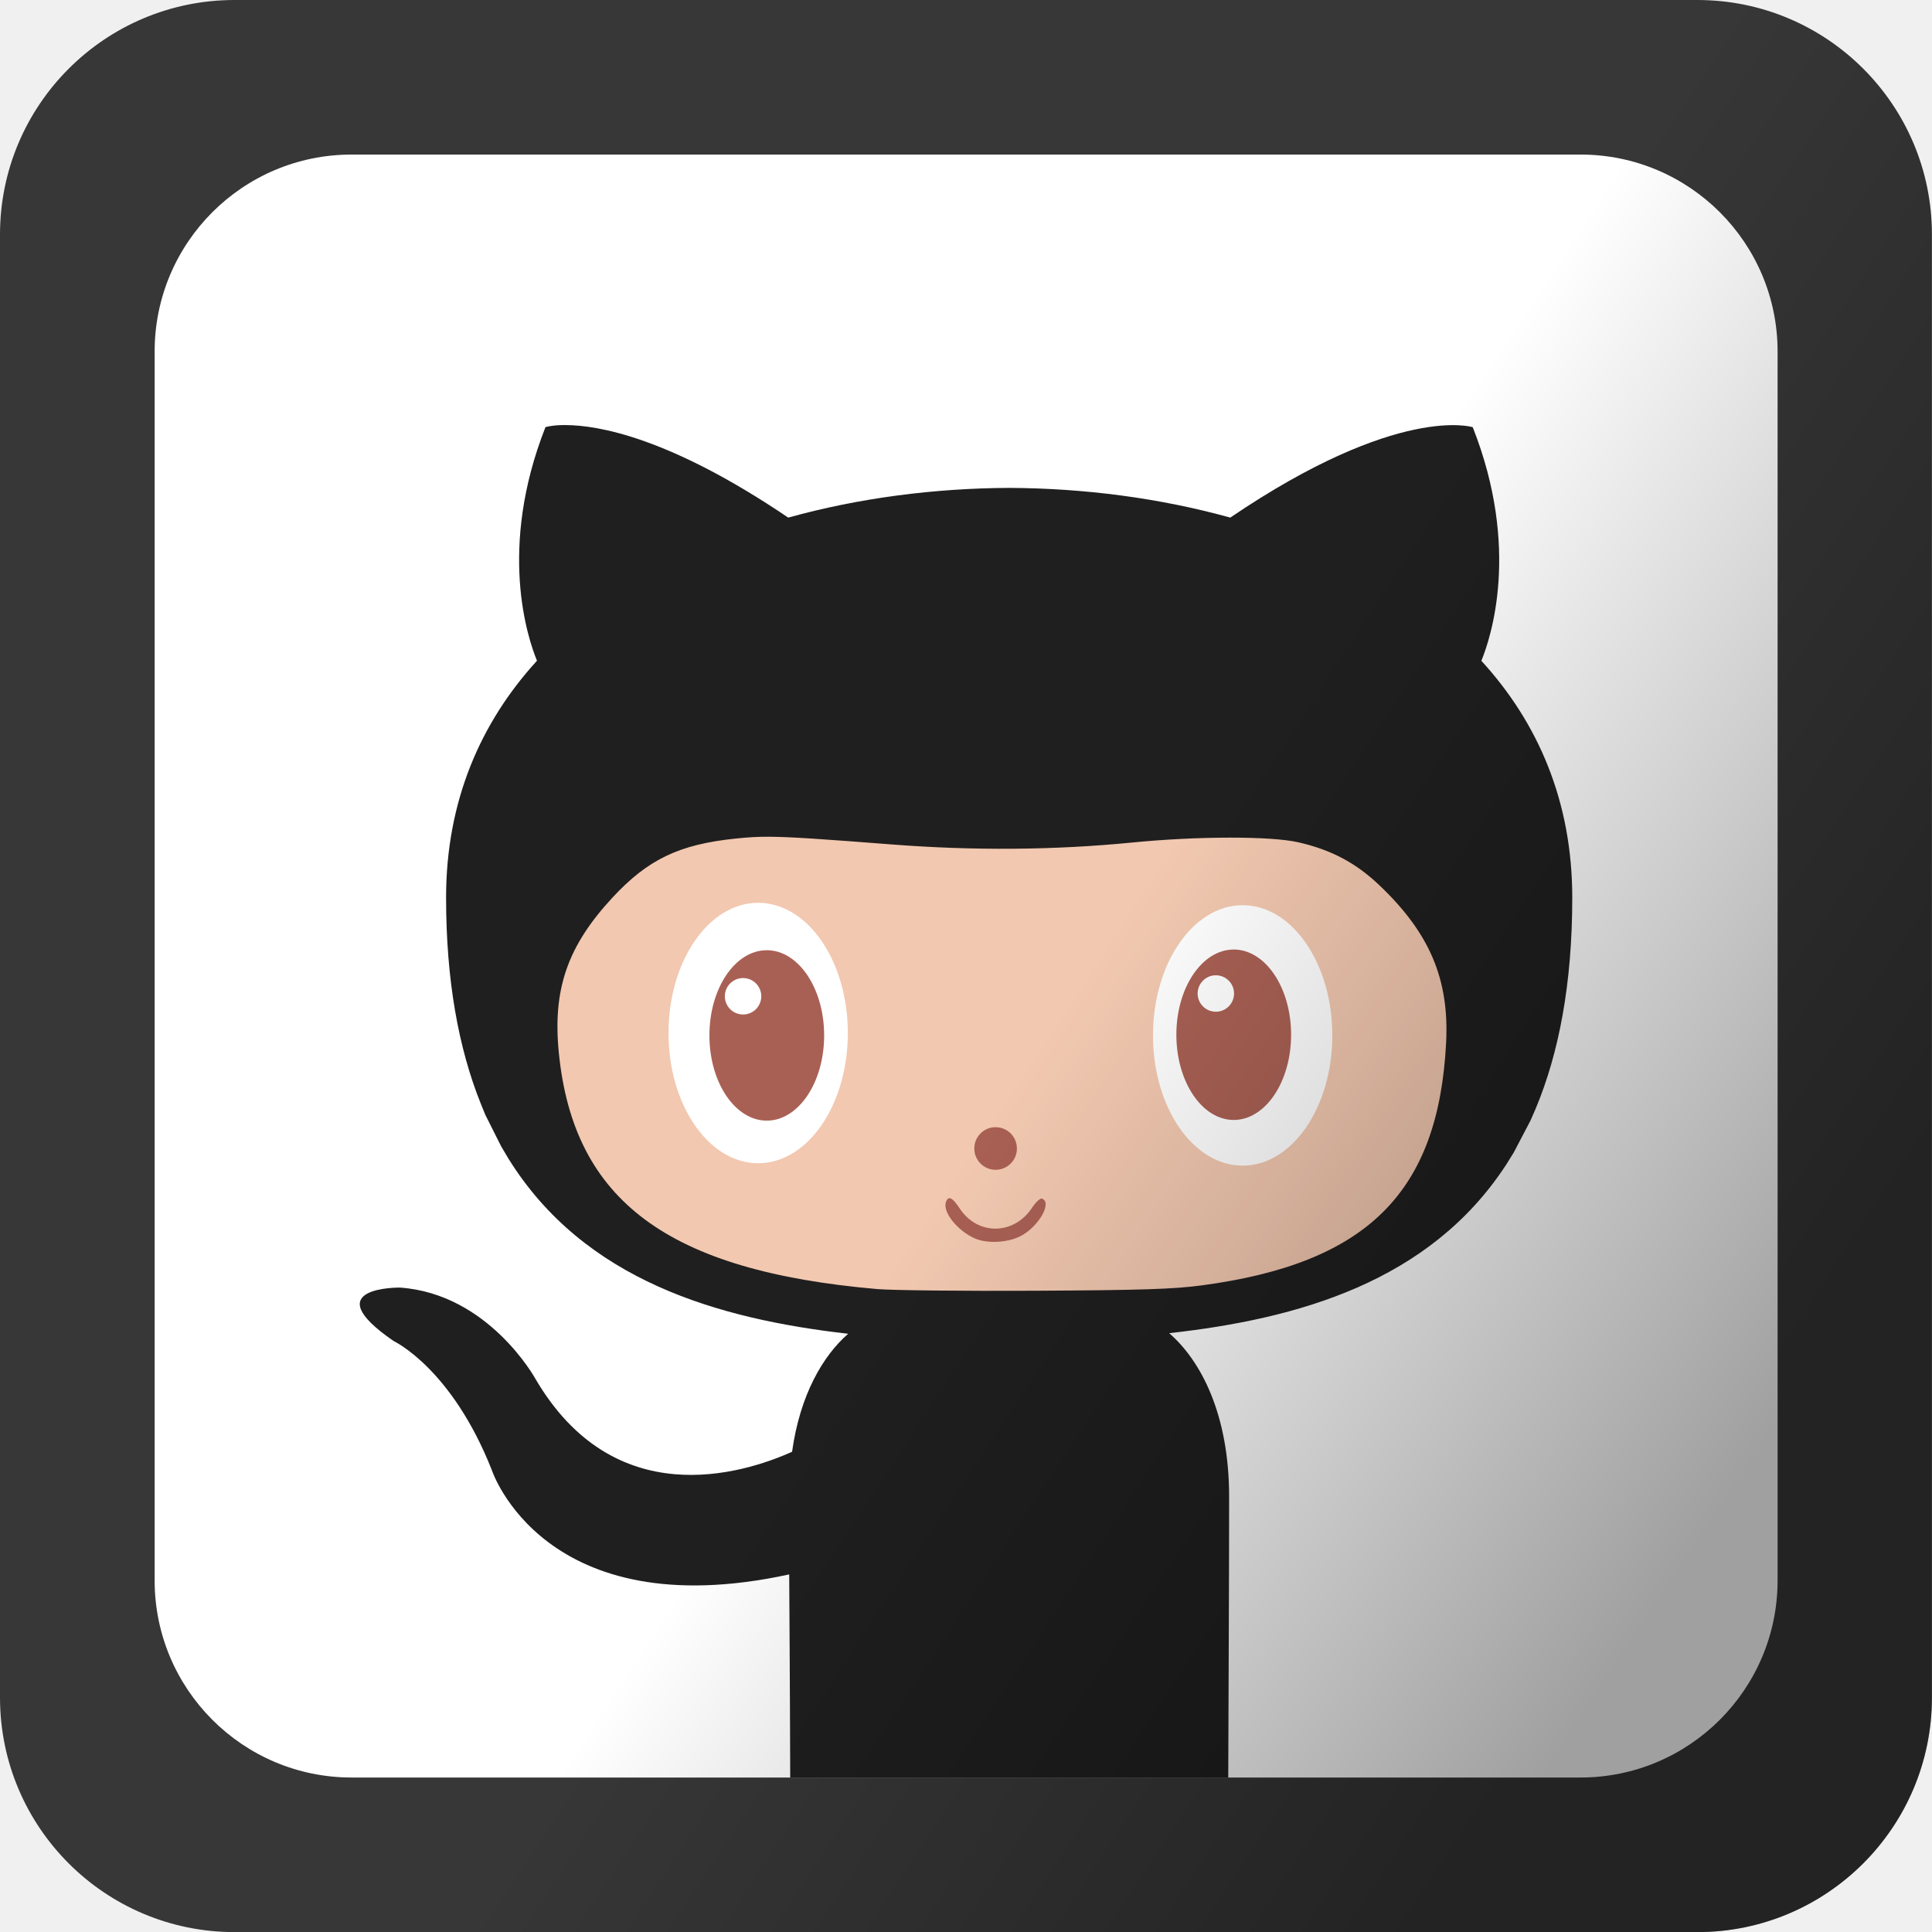
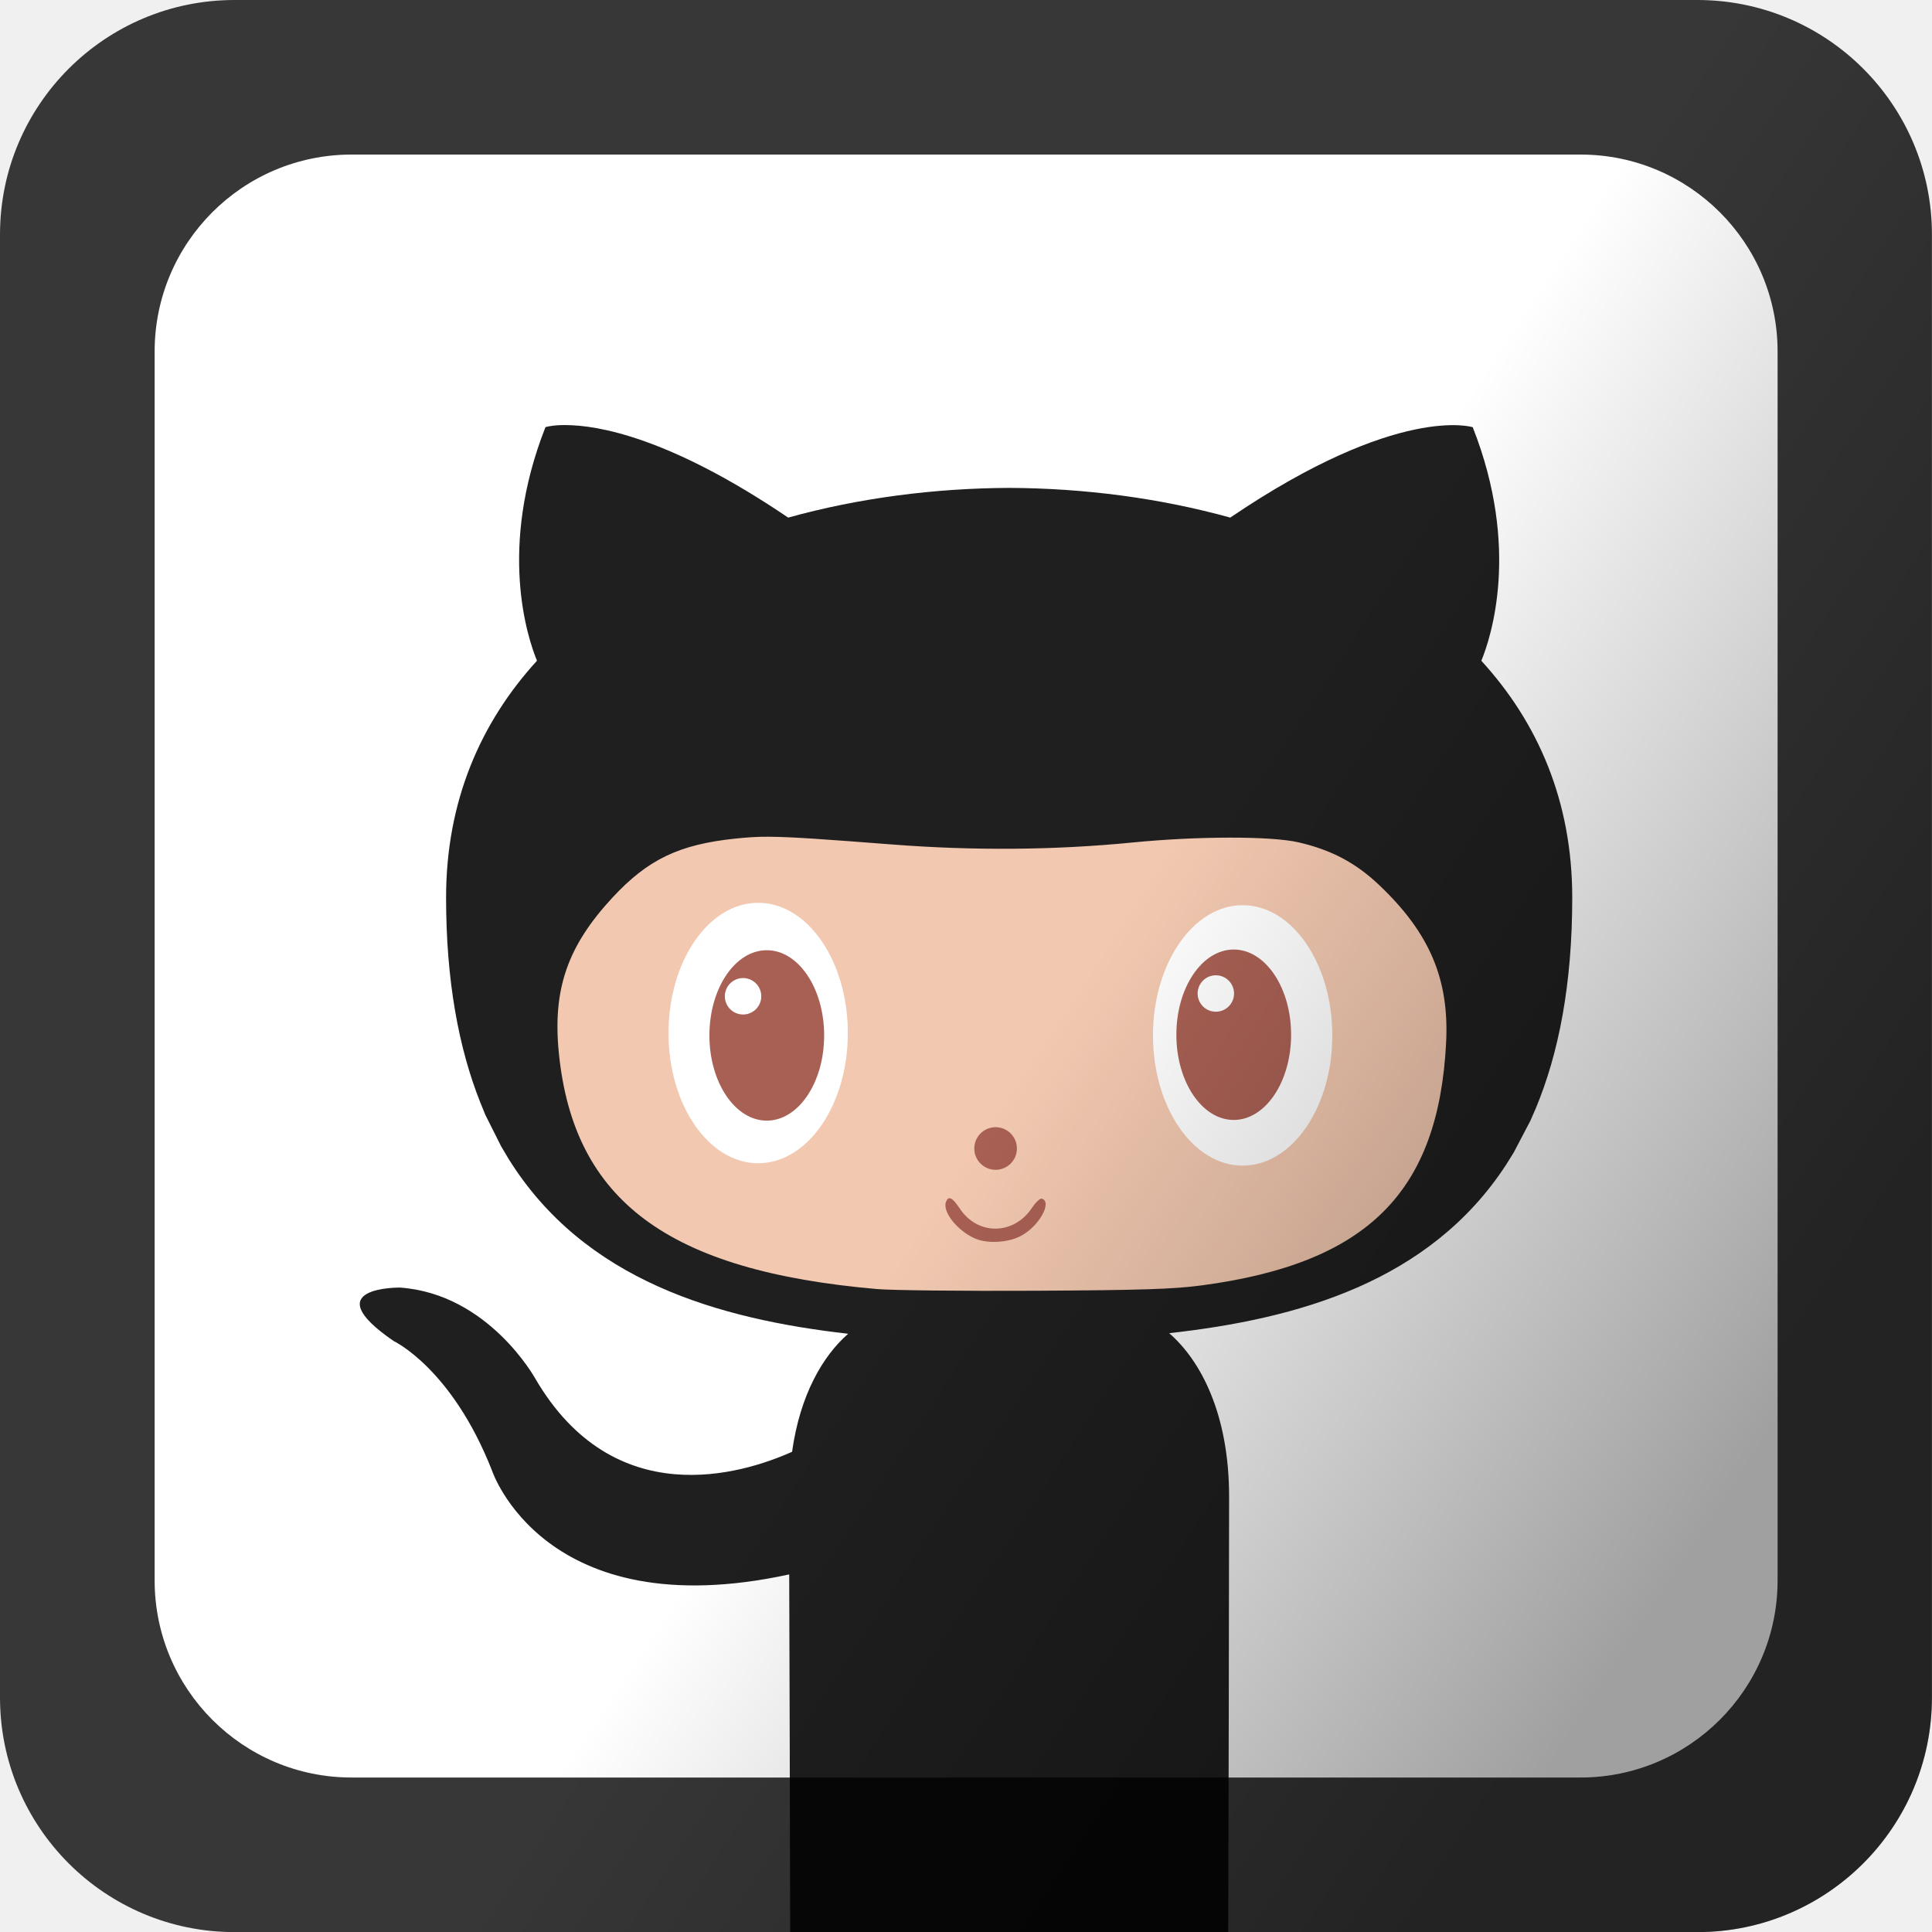
<svg xmlns="http://www.w3.org/2000/svg" xmlns:xlink="http://www.w3.org/1999/xlink" viewBox="0 0 100 100">
  <defs>
    <path id="0" d="m-420.02 391.15c0 18.14-9.426 32.839-21.05 32.839-11.628 0-21.05-14.703-21.05-32.839 0-18.14 9.426-32.839 21.05-32.839 11.628 0 21.05 14.703 21.05 32.839" />
-     <path id="2" d="m-378.97 375.93c0 3.876-3.142 7.02-7.02 7.02-3.876 0-7.02-3.142-7.02-7.02 0-3.876 3.142-7.02 7.02-7.02 3.876 0 7.02 3.142 7.02 7.02" />
+     <path id="1" d="m-378.97 375.93c0 3.876-3.142 7.02-7.02 7.02-3.876 0-7.02-3.142-7.02-7.02 0-3.876 3.142-7.02 7.02-7.02 3.876 0 7.02 3.142 7.02 7.02" />
    <clipPath>
      <path d="m0 0h3091v1766.7h-3091v-1766.7" />
    </clipPath>
-     <linearGradient id="1" gradientUnits="userSpaceOnUse" x1="84.49" y1="85.34" x2="48.725" y2="61.754">
+     <linearGradient id="2" gradientUnits="userSpaceOnUse" x1="84.49" y1="85.34" x2="48.725" y2="61.754">
      <stop stop-opacity=".374" />
      <stop offset="1" stop-opacity="0" />
    </linearGradient>
  </defs>
  <path d="m12.13 0c-6.703 0-12.13 5.435-12.13 12.138v75.73c0 6.702 5.429 12.13 12.13 12.13h75.73c6.702 0 12.138-5.429 12.138-12.13v-75.73c0-6.702-5.435-12.138-12.138-12.138z" fill="#fff" />
-   <path d="m29.28 22c-.111 0-.217.002-.31.006-.496.023-.737.103-.737.103-2.48 6.292-.914 10.935-.439 12.09-2.922 3.199-4.705 7.273-4.705 12.26 0 4.308.652 7.796 1.777 10.619l.252.62.821 1.635.375.633c3.927 6.327 10.869 8.303 17.586 9.07-1.306 1.141-2.492 3.156-2.902 6.108-2.607 1.167-9.22 3.189-13.295-3.794 0 0-2.412-4.383-7-4.705 0 0-4.461-.063-.317 2.773 0 0 2.996 1.403 5.074 6.683 0 0 2.68 8.153 15.389 5.39.014 2.779.038 5.273.052 10.514h22.673c.016-5.724.045-9.888.045-14.54 0-4.262-1.464-7.04-3.102-8.46 6.629-.737 13.477-2.637 17.444-8.725l.394-.633.86-1.642.271-.62c1.201-2.874 1.894-6.455 1.894-10.923 0-4.987-1.775-9.06-4.705-12.26.474-1.151 2.041-5.794-.446-12.09 0 0-3.832-1.232-12.551 4.679-3.651-1.013-7.558-1.521-11.44-1.538-3.882.017-7.796.525-11.44 1.538-6.137-4.156-9.85-4.783-11.517-4.789" fill="#201f1f" />
+   <path d="m29.28 22c-.111 0-.217.002-.31.006-.496.023-.737.103-.737.103-2.48 6.292-.914 10.935-.439 12.09-2.922 3.199-4.705 7.273-4.705 12.26 0 4.308.652 7.796 1.777 10.619l.252.62.821 1.635.375.633c3.927 6.327 10.869 8.303 17.586 9.07-1.306 1.141-2.492 3.156-2.902 6.108-2.607 1.167-9.22 3.189-13.295-3.794 0 0-2.412-4.383-7-4.705 0 0-4.461-.063-.317 2.773 0 0 2.996 1.403 5.074 6.683 0 0 2.68 8.153 15.389 5.39.014 2.779.038 13.268.051 18.509h22.673c.016-5.724.045-17.883.045-22.535 0-4.262-1.464-7.04-3.102-8.46 6.629-.737 13.477-2.637 17.444-8.725l.394-.633.86-1.642.271-.62c1.201-2.874 1.894-6.455 1.894-10.923 0-4.987-1.775-9.06-4.705-12.26.474-1.151 2.041-5.794-.446-12.09 0 0-3.832-1.232-12.551 4.679-3.651-1.013-7.558-1.521-11.44-1.538-3.882.017-7.796.525-11.44 1.538-6.137-4.156-9.85-4.783-11.517-4.789" fill="#201f1f" />
  <g transform="matrix(.20682 0 0 .20682-.271-5.277)">
    <path d="m193.9 234.92c-3.249-.019-5.596.159-8.516.461-14.11 1.463-21.931 5.212-30.791 14.766-11.279 12.163-15.01 22.973-13.424 38.887 3.702 37.02 27.345 54.55 79.68 59.09 3.692.32 21.511.516 39.6.419 26.656-.142 34.542-.399 41.613-1.342 41.43-5.528 59.26-23.25 61.16-60.763.803-15.863-4.108-27.415-16.738-39.41-5.876-5.582-12.01-8.828-20.261-10.718-6.887-1.577-25.25-1.551-41.613.063-19.324 1.906-39.614 2.069-60.07.482-17.297-1.341-25.23-1.897-30.644-1.93" fill="#f2c8b0" />
    <use transform="matrix(1.06599 0 0 .99242 661.23-104.14)" fill="#fff" xlink:href="#0" />
    <use transform="matrix(.68207 0 0 .64939 494.05 30.637)" fill="#a96054" xlink:href="#0" />
    <g fill="#fff">
-       <use transform="matrix(.64939 0 0 .64939 437.93 30.723)" xlink:href="#2" />
+       <use transform="matrix(.64939 0 0 .64939 437.93 30.723)" xlink:href="#1" />
      <use transform="matrix(1.06599 0 0 .99242 782.48-103.54)" xlink:href="#0" />
    </g>
    <use transform="matrix(.68207 0 0 .64939 610.91 30.465)" fill="#a96054" xlink:href="#0" />
-     <use transform="matrix(.64939 0 0 .64939 556.25 30.03)" fill="#fff" xlink:href="#2" />
+     <use transform="matrix(.64939 0 0 .64939 556.25 30.03)" fill="#fff" xlink:href="#1" />
    <g fill="#a96054">
-       <use transform="matrix(.75967 0 0 .75967 543.7 27.361)" xlink:href="#2" />
+       <use transform="matrix(.75967 0 0 .75967 543.7 27.361)" xlink:href="#1" />
      <path d="m-192.7 101.27c-6.776-2.96-12.594-10.317-11.145-14.09.953-2.483 2.457-1.759 5.311 2.554 6.932 10.476 20.838 10.321 27.873-.31 1.416-2.14 3.111-3.713 3.768-3.497 4.262 1.403-1.448 11.174-8.533 14.603-5.03 2.435-12.652 2.763-17.274.744" transform="matrix(.64939 0 0 .64939 370.43 269.69)" />
    </g>
  </g>
  <path d="m12.138 0c-6.702 0-12.138 5.435-12.138 12.137v75.73c0 6.702 5.435 12.138 12.138 12.138h75.72c6.702 0 12.137-5.435 12.138-12.138v-75.73c0-6.702-5.435-12.137-12.138-12.137h-75.72m6.06 8h63.61c5.63 0 10.2 4.564 10.2 10.194v63.61c0 5.63-4.57 10.2-10.2 10.2h-63.61c-5.63 0-10.194-4.57-10.194-10.2v-63.61c0-5.63 4.564-10.194 10.194-10.194" fill-opacity=".784" />
-   <path d="m12.138 0c-6.702 0-12.138 5.435-12.138 12.138v75.73c0 6.702 5.435 12.138 12.138 12.137h75.72c6.702 0 12.137-5.435 12.138-12.137v-75.73c0-6.702-5.435-12.138-12.138-12.138z" fill="url(#1)" />
+   <path d="m12.138 0c-6.702 0-12.138 5.435-12.138 12.138v75.73c0 6.702 5.435 12.138 12.138 12.137h75.72c6.702 0 12.137-5.435 12.138-12.137v-75.73c0-6.702-5.435-12.138-12.138-12.138z" fill="url(#2)" />
</svg>
